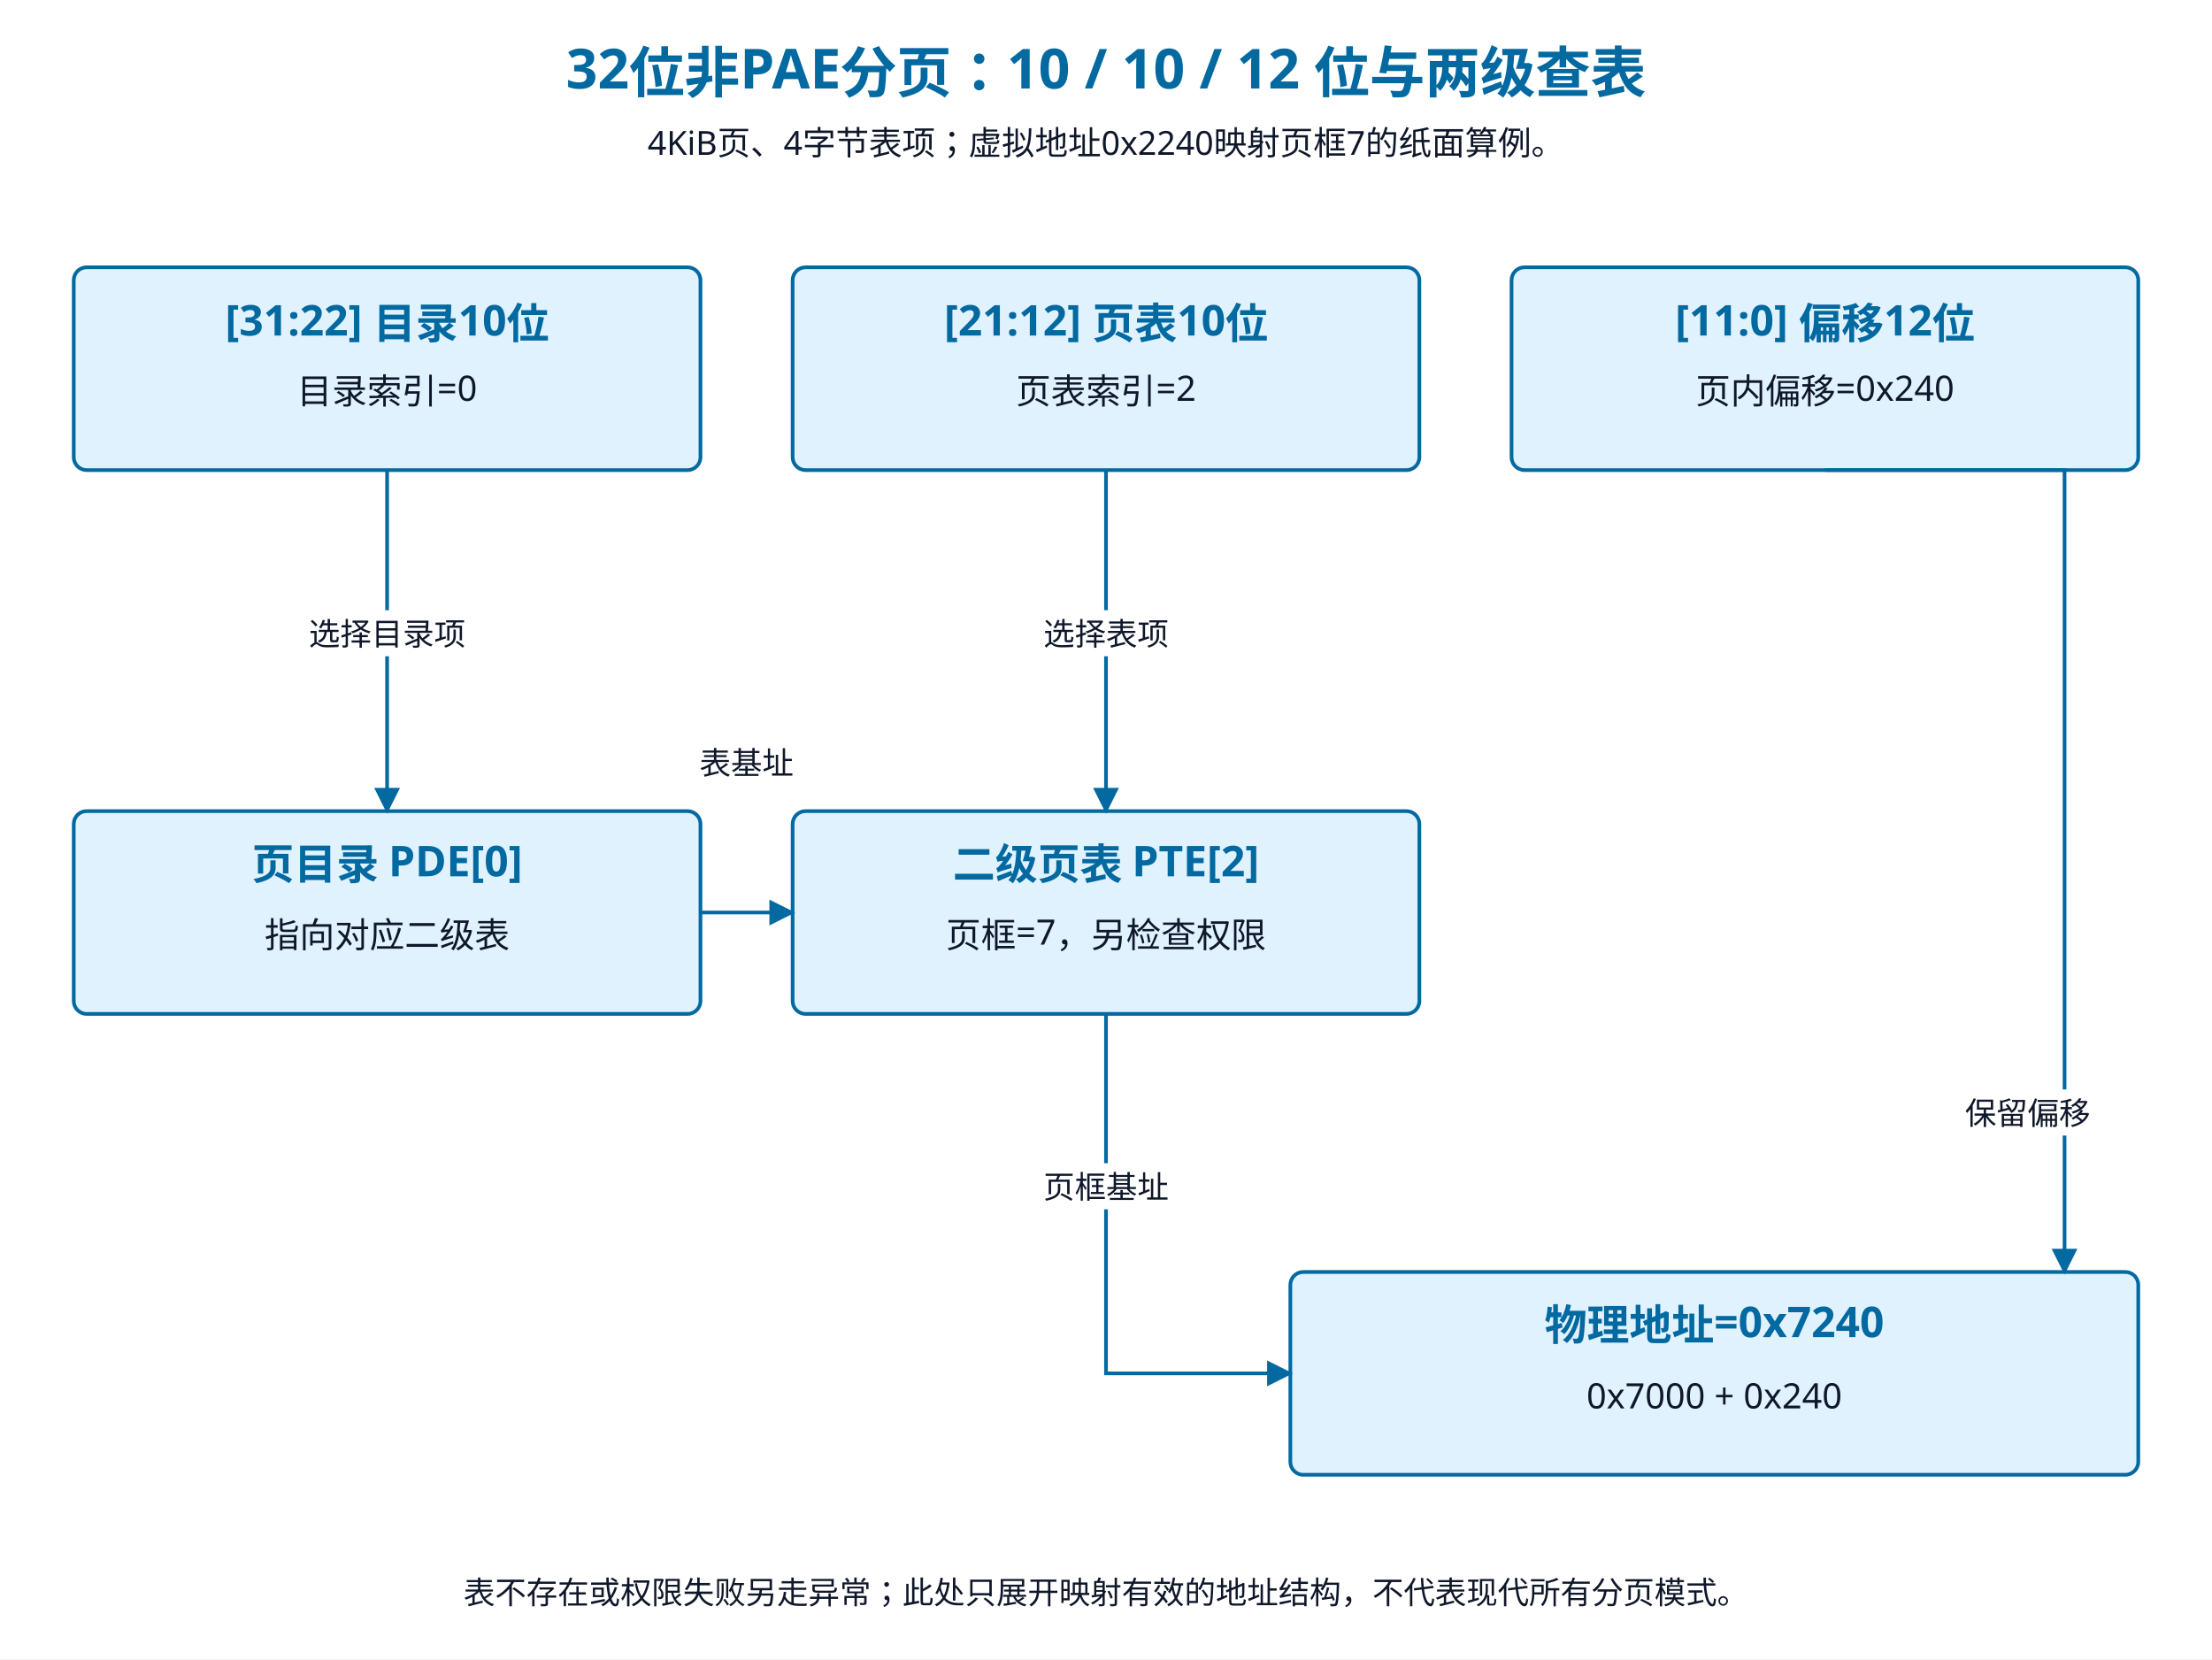
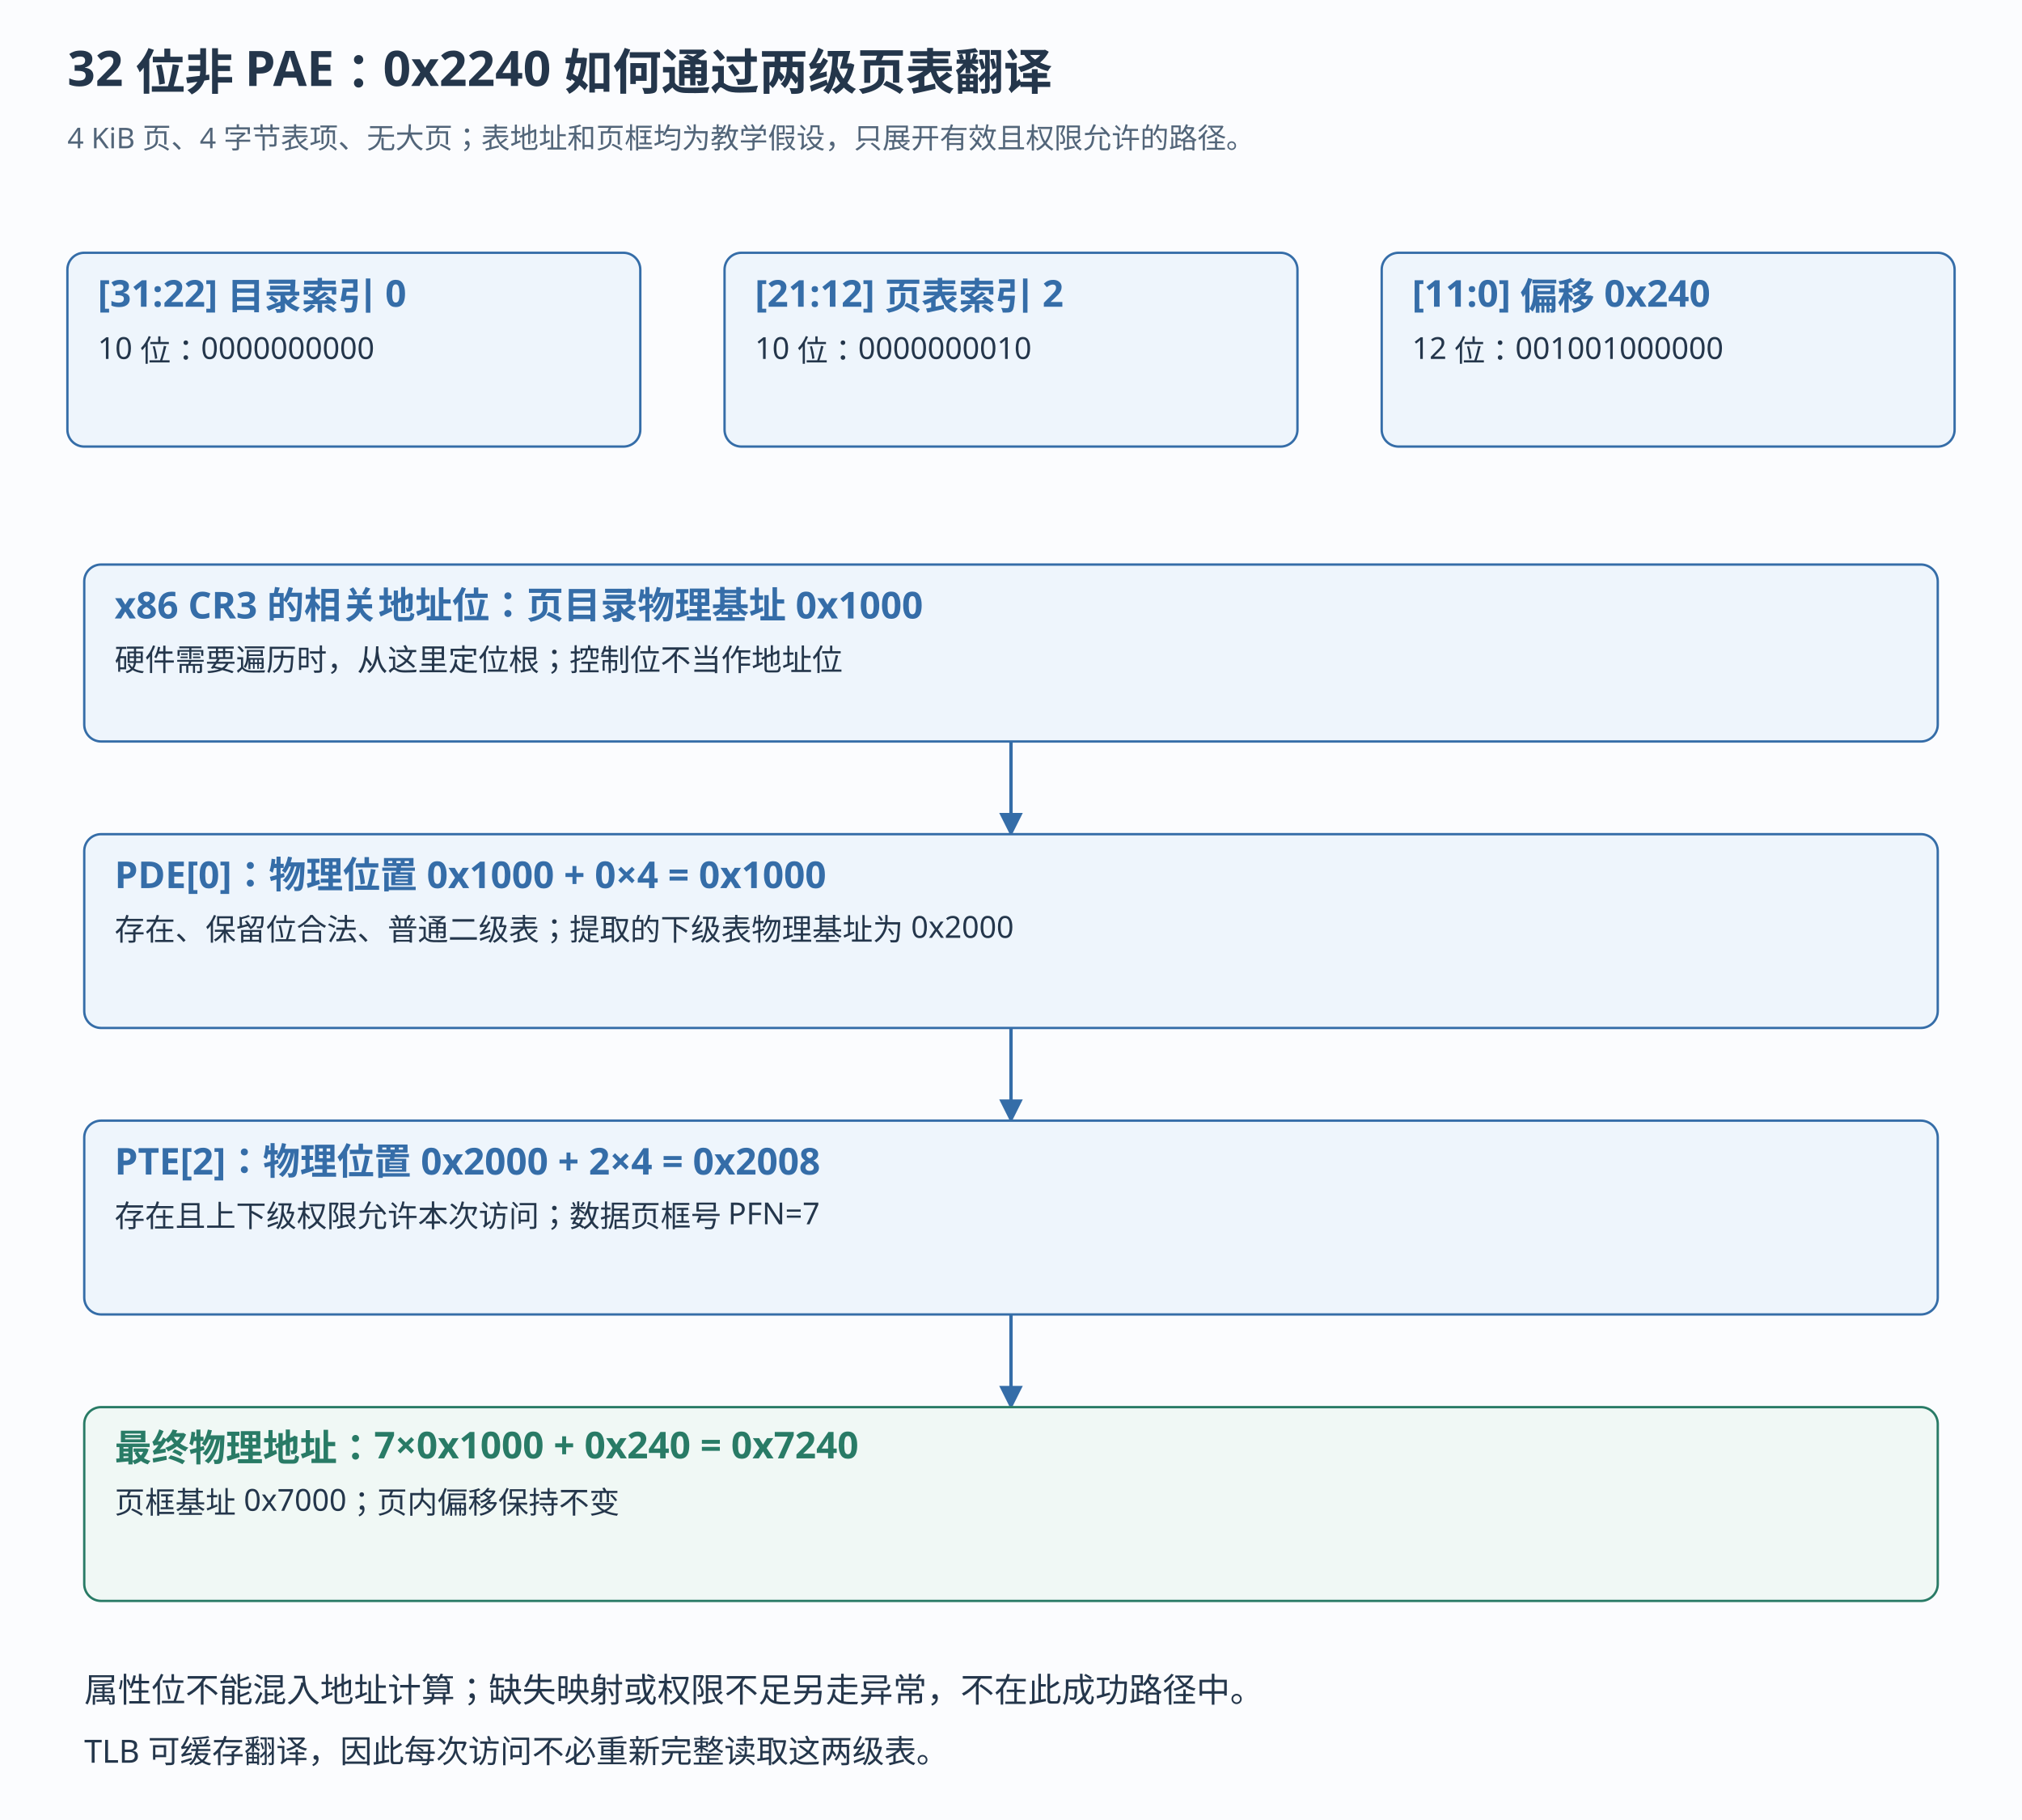
- <svg xmlns="http://www.w3.org/2000/svg" width="1200" height="900" viewBox="0 0 1200 900" role="img" aria-labelledby="title desc">
+ <svg xmlns="http://www.w3.org/2000/svg" width="1200" height="1080" viewBox="0 0 1200 1080" role="img" aria-labelledby="title desc">
  <defs>
-     <pattern id="grid" width="24" height="24" patternUnits="userSpaceOnUse">
-       <path d="M24 0H0V24" fill="none" stroke="#E7F1F8" stroke-width="1" />
-     </pattern>
    <marker id="arrow" viewBox="0 0 10 10" refX="9" refY="5" markerWidth="7" markerHeight="7" orient="auto">
-       <path d="M0 0L10 5L0 10Z" fill="#0369A1" />
+       <path d="M0 0L10 5L0 10Z" fill="#356da8" />
    </marker>
  </defs>
-   <rect width="100%" height="100%" fill="#FFFFFF" />
+   <rect width="1200" height="1080" fill="#fbfcfe" />
  <g font-family="Microsoft YaHei,Segoe UI,sans-serif">
-     <text x="600.0" y="48" text-anchor="middle" fill="#0369A1" font-size="30" font-weight="600">
-       <tspan x="600.0" dy="0">32位非PAE分页：10 / 10 / 12 位与两级查表</tspan>
-     </text>
-     <text x="600.0" y="84" text-anchor="middle" fill="#0F172A" font-size="18" font-weight="400">
-       <tspan x="600.0" dy="0">4KiB页、4字节表项；虚拟地址0x2240映射页框7的纸面算例。</tspan>
-     </text>
-     <rect x="40" y="145" width="340" height="110" rx="7" fill="#E0F2FE" stroke="#0369A1" stroke-width="2" />
-     <text x="210.0" y="182" text-anchor="middle" fill="#0369A1" font-size="23" font-weight="600">
-       <tspan x="210.0" dy="0">[31:22] 目录10位</tspan>
-     </text>
-     <text x="210.0" y="219" text-anchor="middle" fill="#0F172A" font-size="19" font-weight="400">
-       <tspan x="210.0" dy="0">目录索引=0</tspan>
-     </text>
-     <rect x="430" y="145" width="340" height="110" rx="7" fill="#E0F2FE" stroke="#0369A1" stroke-width="2" />
-     <text x="600.0" y="182" text-anchor="middle" fill="#0369A1" font-size="23" font-weight="600">
-       <tspan x="600.0" dy="0">[21:12] 页表10位</tspan>
-     </text>
-     <text x="600.0" y="219" text-anchor="middle" fill="#0F172A" font-size="19" font-weight="400">
-       <tspan x="600.0" dy="0">页表索引=2</tspan>
-     </text>
-     <rect x="820" y="145" width="340" height="110" rx="7" fill="#E0F2FE" stroke="#0369A1" stroke-width="2" />
-     <text x="990.0" y="182" text-anchor="middle" fill="#0369A1" font-size="23" font-weight="600">
-       <tspan x="990.0" dy="0">[11:0] 偏移12位</tspan>
-     </text>
-     <text x="990.0" y="219" text-anchor="middle" fill="#0F172A" font-size="19" font-weight="400">
-       <tspan x="990.0" dy="0">页内偏移=0x240</tspan>
-     </text>
-     <rect x="40" y="440" width="340" height="110" rx="7" fill="#E0F2FE" stroke="#0369A1" stroke-width="2" />
-     <text x="210.0" y="477" text-anchor="middle" fill="#0369A1" font-size="23" font-weight="600">
-       <tspan x="210.0" dy="0">页目录 PDE[0]</tspan>
-     </text>
-     <text x="210.0" y="514" text-anchor="middle" fill="#0F172A" font-size="19" font-weight="400">
-       <tspan x="210.0" dy="0">指向对应二级表</tspan>
-     </text>
-     <rect x="430" y="440" width="340" height="110" rx="7" fill="#E0F2FE" stroke="#0369A1" stroke-width="2" />
-     <text x="600.0" y="477" text-anchor="middle" fill="#0369A1" font-size="23" font-weight="600">
-       <tspan x="600.0" dy="0">二级页表 PTE[2]</tspan>
-     </text>
-     <text x="600.0" y="514" text-anchor="middle" fill="#0F172A" font-size="19" font-weight="400">
-       <tspan x="600.0" dy="0">页框=7，另检查权限</tspan>
-     </text>
-     <rect x="700" y="690" width="460" height="110" rx="7" fill="#E0F2FE" stroke="#0369A1" stroke-width="2" />
-     <text x="930.0" y="727" text-anchor="middle" fill="#0369A1" font-size="23" font-weight="600">
-       <tspan x="930.0" dy="0">物理地址=0x7240</tspan>
-     </text>
-     <text x="930.0" y="764" text-anchor="middle" fill="#0F172A" font-size="19" font-weight="400">
-       <tspan x="930.0" dy="0">0x7000 + 0x240</tspan>
-     </text>
-     <path d="M210 255 L210 440" fill="none" stroke="#0369A1" stroke-width="2" marker-end="url(#arrow)" />
-     <rect x="162.5" y="331" width="95.0" height="25" fill="white" />
-     <text x="210" y="350" text-anchor="middle" fill="#0F172A" font-size="17" font-weight="400">
-       <tspan x="210" dy="0">选择目录项</tspan>
-     </text>
-     <path d="M380 495 L430 495" fill="none" stroke="#0369A1" stroke-width="2" marker-end="url(#arrow)" />
-     <rect x="374.5" y="401" width="61.0" height="25" fill="white" />
-     <text x="405" y="420" text-anchor="middle" fill="#0F172A" font-size="17" font-weight="400">
-       <tspan x="405" dy="0">表基址</tspan>
-     </text>
-     <path d="M600 255 L600 440" fill="none" stroke="#0369A1" stroke-width="2" marker-end="url(#arrow)" />
-     <rect x="561.0" y="331" width="78.0" height="25" fill="white" />
-     <text x="600" y="350" text-anchor="middle" fill="#0F172A" font-size="17" font-weight="400">
-       <tspan x="600" dy="0">选择表项</tspan>
-     </text>
-     <path d="M600 550 L600 745 L700 745" fill="none" stroke="#0369A1" stroke-width="2" marker-end="url(#arrow)" />
-     <rect x="561.0" y="631" width="78.0" height="25" fill="white" />
-     <text x="600" y="650" text-anchor="middle" fill="#0F172A" font-size="17" font-weight="400">
-       <tspan x="600" dy="0">页框基址</tspan>
-     </text>
-     <path d="M990 255 L1120 255 L1120 690" fill="none" stroke="#0369A1" stroke-width="2" marker-end="url(#arrow)" />
-     <rect x="1061.0" y="591" width="78.0" height="25" fill="white" />
-     <text x="1100" y="610" text-anchor="middle" fill="#0F172A" font-size="17" font-weight="400">
-       <tspan x="1100" dy="0">保留偏移</tspan>
-     </text>
-     <text x="600.0" y="870" text-anchor="middle" fill="#0F172A" font-size="17" font-weight="400">
-       <tspan x="600.0" dy="0">表不存在或权限失败另走异常；此处只展开映射有效的地址结构，不代表现代所有分页模式。</tspan>
-     </text>
+     <text x="40" y="51" font-size="29" fill="#24364b" font-weight="600" text-anchor="start">32 位非 PAE：0x2240 如何通过两级页表翻译</text>
+     <text x="40" y="88" font-size="17" fill="#526579" font-weight="400" text-anchor="start">4 KiB 页、4 字节表项、无大页；表地址和页框均为教学假设，只展开有效且权限允许的路径。</text>
+     <rect x="40" y="150" width="340" height="115" rx="10" fill="#eef5fc" stroke="#356da8" stroke-width="1.4" />
+     <text x="58" y="182" font-size="22" fill="#356da8" font-weight="600" text-anchor="start">[31:22] 目录索引 0</text>
+     <text x="58" y="213" font-size="18" fill="#24364b" font-weight="400" text-anchor="start">10 位：0000000000</text>
+     <rect x="430" y="150" width="340" height="115" rx="10" fill="#eef5fc" stroke="#356da8" stroke-width="1.4" />
+     <text x="448" y="182" font-size="22" fill="#356da8" font-weight="600" text-anchor="start">[21:12] 页表索引 2</text>
+     <text x="448" y="213" font-size="18" fill="#24364b" font-weight="400" text-anchor="start">10 位：0000000010</text>
+     <rect x="820" y="150" width="340" height="115" rx="10" fill="#eef5fc" stroke="#356da8" stroke-width="1.4" />
+     <text x="838" y="182" font-size="22" fill="#356da8" font-weight="600" text-anchor="start">[11:0] 偏移 0x240</text>
+     <text x="838" y="213" font-size="18" fill="#24364b" font-weight="400" text-anchor="start">12 位：001001000000</text>
+     <rect x="50" y="335" width="1100" height="105" rx="10" fill="#eef5fc" stroke="#356da8" stroke-width="1.4" />
+     <text x="68" y="367" font-size="22" fill="#356da8" font-weight="600" text-anchor="start">x86 CR3 的相关地址位：页目录物理基址 0x1000</text>
+     <text x="68" y="398" font-size="18" fill="#24364b" font-weight="400" text-anchor="start">硬件需要遍历时，从这里定位根；控制位不当作地址位</text>
+     <path d="M600 440 L600 495" fill="none" stroke="#356da8" stroke-width="2" marker-end="url(#arrow)" />
+     <rect x="50" y="495" width="1100" height="115" rx="10" fill="#eef5fc" stroke="#356da8" stroke-width="1.4" />
+     <text x="68" y="527" font-size="22" fill="#356da8" font-weight="600" text-anchor="start">PDE[0]：物理位置 0x1000 + 0×4 = 0x1000</text>
+     <text x="68" y="558" font-size="18" fill="#24364b" font-weight="400" text-anchor="start">存在、保留位合法、普通二级表；提取的下级表物理基址为 0x2000</text>
+     <path d="M600 610 L600 665" fill="none" stroke="#356da8" stroke-width="2" marker-end="url(#arrow)" />
+     <rect x="50" y="665" width="1100" height="115" rx="10" fill="#eef5fc" stroke="#356da8" stroke-width="1.4" />
+     <text x="68" y="697" font-size="22" fill="#356da8" font-weight="600" text-anchor="start">PTE[2]：物理位置 0x2000 + 2×4 = 0x2008</text>
+     <text x="68" y="728" font-size="18" fill="#24364b" font-weight="400" text-anchor="start">存在且上下级权限允许本次访问；数据页框号 PFN=7</text>
+     <path d="M600 780 L600 835" fill="none" stroke="#356da8" stroke-width="2" marker-end="url(#arrow)" />
+     <rect x="50" y="835" width="1100" height="115" rx="10" fill="#f0f8f5" stroke="#297b66" stroke-width="1.4" />
+     <text x="68" y="867" font-size="22" fill="#297b66" font-weight="600" text-anchor="start">最终物理地址：7×0x1000 + 0x240 = 0x7240</text>
+     <text x="68" y="898" font-size="18" fill="#24364b" font-weight="400" text-anchor="start">页框基址 0x7000；页内偏移保持不变</text>
+     <text x="50" y="1010" font-size="20" fill="#24364b" font-weight="400" text-anchor="start">属性位不能混入地址计算；缺失映射或权限不足另走异常，不在此成功路径中。</text>
+     <text x="50" y="1046" font-size="19" fill="#24364b" font-weight="400" text-anchor="start">TLB 可缓存翻译，因此每次访问不必重新完整读取这两级表。</text>
  </g>
</svg>
